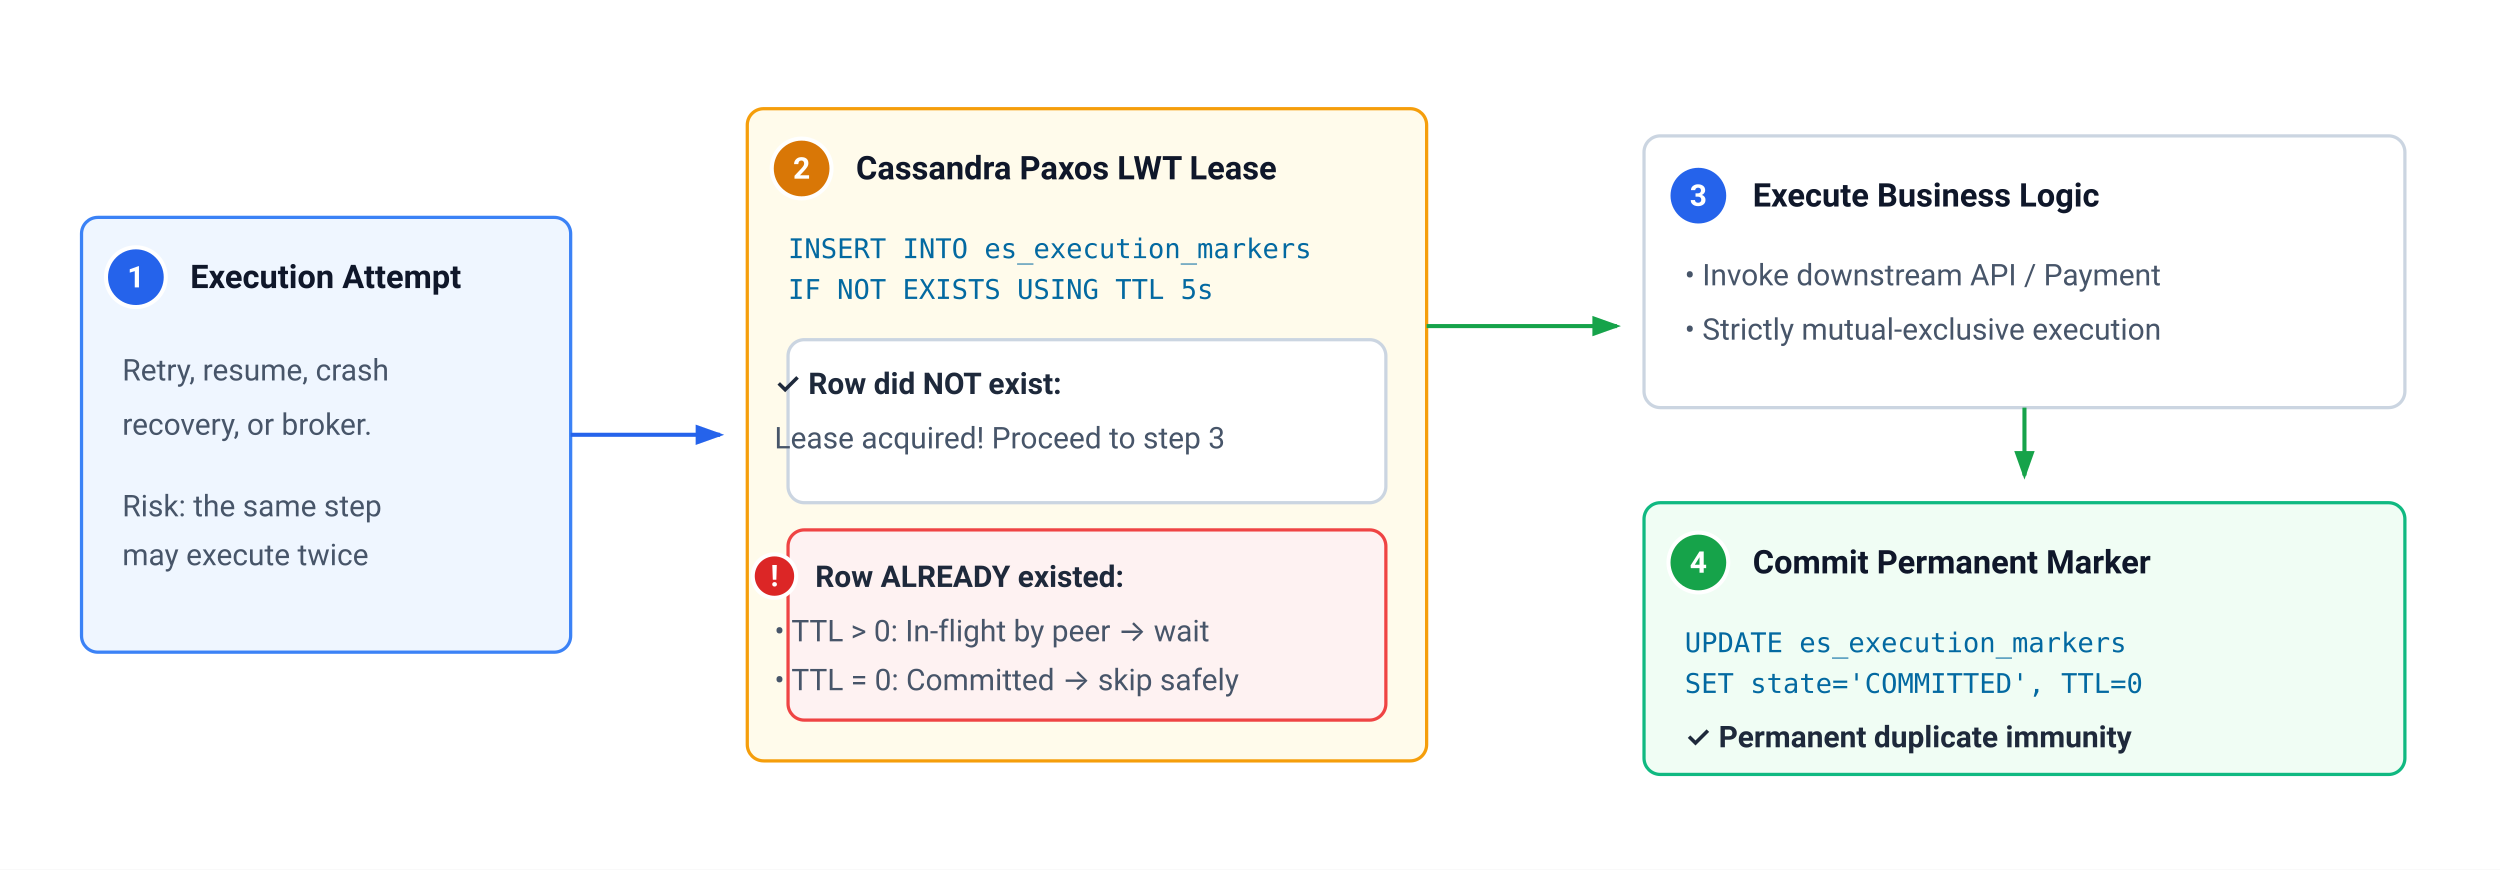
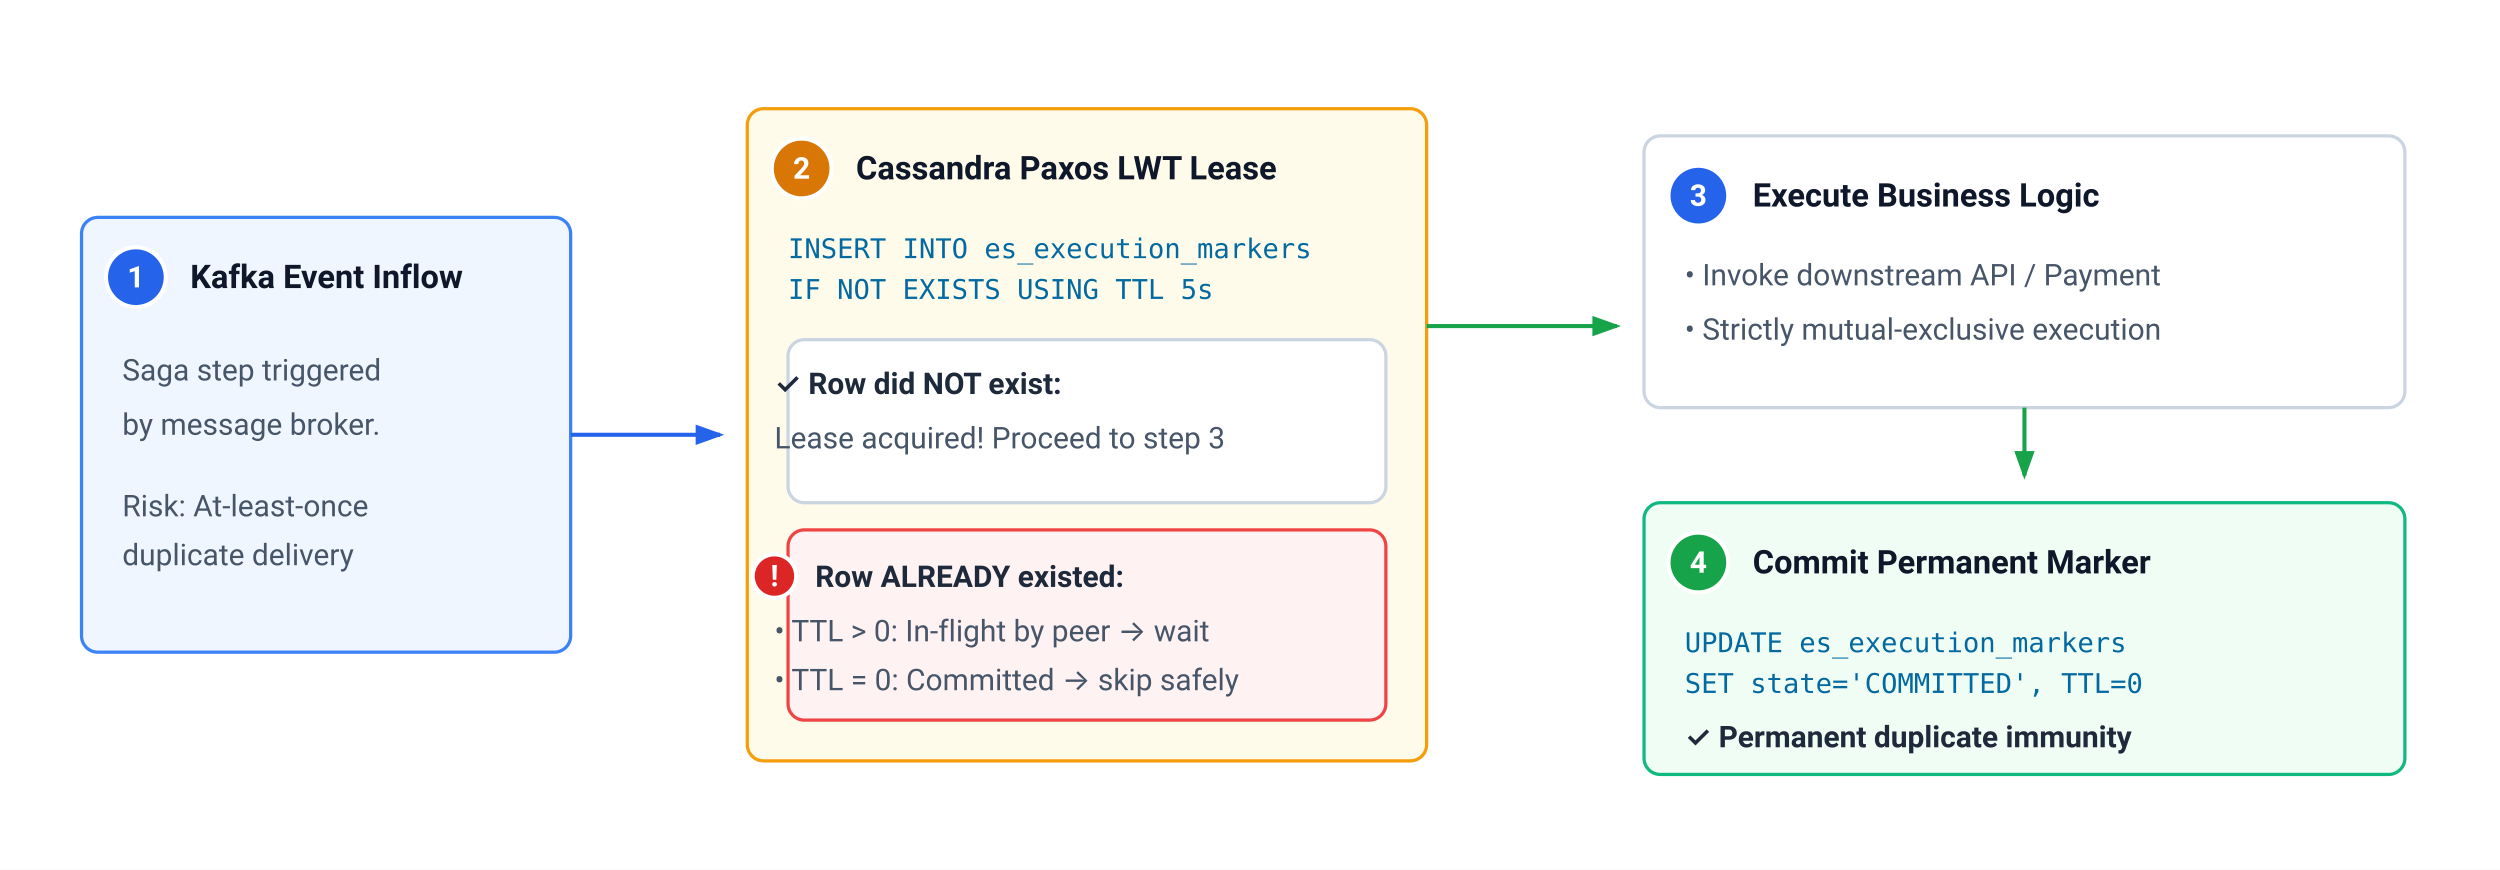
<svg xmlns="http://www.w3.org/2000/svg" viewBox="0 0 920 320" width="920px" height="320px">
  <defs>
    <style>
      .canvas-title { font-family: -apple-system, BlinkMacSystemFont, "Segoe UI", Roboto, sans-serif; font-size: 14px; font-weight: 700; fill: #0f172a; }
      .group-title { font-family: -apple-system, BlinkMacSystemFont, "Segoe UI", Roboto, sans-serif; font-size: 11.5px; font-weight: 700; fill: #334155; letter-spacing: 0.5px; }
      .box-title { font-family: -apple-system, BlinkMacSystemFont, "Segoe UI", Roboto, sans-serif; font-size: 12px; font-weight: 600; fill: #0f172a; }
      .subtext { font-family: -apple-system, BlinkMacSystemFont, "Segoe UI", Roboto, sans-serif; font-size: 11px; fill: #475569; }
      .subtext-bold { font-family: -apple-system, BlinkMacSystemFont, "Segoe UI", Roboto, sans-serif; font-size: 11px; font-weight: 600; fill: #1e293b; }
      .code { font-family: "SFMono-Regular", Consolas, Menlo, monospace; font-size: 10px; fill: #0369a1; }
      .badge-text { font-family: -apple-system, BlinkMacSystemFont, "Segoe UI", Roboto, sans-serif; font-size: 11px; font-weight: 700; fill: #ffffff; text-anchor: middle; dominant-baseline: central; }
      
      .box-container { fill: #f8fafc; stroke: #cbd5e1; stroke-width: 1.5; stroke-dasharray: 4,4; rx: 8; }
      .box-white { fill: #ffffff; stroke: #cbd5e1; stroke-width: 1.2; rx: 6; }
      .box-blue { fill: #eff6ff; stroke: #3b82f6; stroke-width: 1.2; rx: 6; }
      .box-amber { fill: #fffbeb; stroke: #f59e0b; stroke-width: 1.2; rx: 6; }
      .box-emerald { fill: #f0fdf4; stroke: #10b981; stroke-width: 1.2; rx: 6; }
      .box-purple { fill: #f5f3ff; stroke: #8b5cf6; stroke-width: 1.2; rx: 6; }
      .box-rose { fill: #fef2f2; stroke: #ef4444; stroke-width: 1.2; rx: 6; }
      
      .badge-blue { fill: #2563eb; stroke: #ffffff; stroke-width: 1.5; }
      .badge-emerald { fill: #16a34a; stroke: #ffffff; stroke-width: 1.5; }
      .badge-amber { fill: #d97706; stroke: #ffffff; stroke-width: 1.5; }
      .badge-purple { fill: #7c3aed; stroke: #ffffff; stroke-width: 1.5; }
      .badge-rose { fill: #dc2626; stroke: #ffffff; stroke-width: 1.5; }
      
      .arrow { stroke: #64748b; stroke-width: 1.5; fill: none; marker-end: url(#arrowhead); }
      .arrow-blue { stroke: #2563eb; stroke-width: 1.5; fill: none; marker-end: url(#arrowhead-blue); }
      .arrow-emerald { stroke: #16a34a; stroke-width: 1.5; fill: none; marker-end: url(#arrowhead-emerald); }
      .arrow-rose { stroke: #dc2626; stroke-width: 1.5; stroke-dasharray: 4,3; fill: none; marker-end: url(#arrowhead-rose); }
    </style>
    <marker id="arrowhead" markerWidth="7" markerHeight="5" refX="6" refY="2.5" orient="auto">
      <polygon points="0 0, 7 2.5, 0 5" fill="#64748b" />
    </marker>
    <marker id="arrowhead-blue" markerWidth="7" markerHeight="5" refX="6" refY="2.5" orient="auto">
      <polygon points="0 0, 7 2.5, 0 5" fill="#2563eb" />
    </marker>
    <marker id="arrowhead-emerald" markerWidth="7" markerHeight="5" refX="6" refY="2.5" orient="auto">
      <polygon points="0 0, 7 2.5, 0 5" fill="#16a34a" />
    </marker>
    <marker id="arrowhead-rose" markerWidth="7" markerHeight="5" refX="6" refY="2.5" orient="auto">
      <polygon points="0 0, 7 2.5, 0 5" fill="#dc2626" />
    </marker>
  </defs>
  <rect width="920px" height="320px" fill="#ffffff" />
  <g transform="translate(30, 80)">
    <rect width="180" height="160" class="box-blue" />
    <circle cx="20" cy="22" r="11" class="badge-blue" />
    <text x="20" y="22" class="badge-text">1</text>
-     <text x="40" y="26" class="box-title">Execution Attempt</text>
-     <text x="15" y="60" class="subtext">Retry, resume, crash</text>
-     <text x="15" y="80" class="subtext">recovery, or broker.</text>
-     <text x="15" y="110" class="subtext" fill="#ef4444">Risk: the same step</text>
-     <text x="15" y="128" class="subtext" fill="#ef4444">may execute twice</text>
+     <text x="40" y="26" class="box-title">Kafka Event Inflow</text>
+     <text x="15" y="60" class="subtext">Saga step triggered</text>
+     <text x="15" y="80" class="subtext">by message broker.</text>
+     <text x="15" y="110" class="subtext" fill="#ef4444">Risk: At-least-once</text>
+     <text x="15" y="128" class="subtext" fill="#ef4444">duplicate delivery</text>
  </g>
  <path d="M 210 160 L 265 160" class="arrow-blue" />
  <g transform="translate(275, 40)">
    <rect width="250" height="240" class="box-amber" />
    <circle cx="20" cy="22" r="11" class="badge-amber" />
    <text x="20" y="22" class="badge-text">2</text>
    <text x="40" y="26" class="box-title">Cassandra Paxos LWT Lease</text>
    <text x="15" y="55" class="code">INSERT INTO es_execution_markers</text>
    <text x="15" y="70" class="code">IF NOT EXISTS USING TTL 5s</text>
    <rect x="15" y="85" width="220" height="60" class="box-white" />
    <text x="10" y="105" class="subtext-bold" fill="#16a34a">✓ Row did NOT exist:</text>
    <text x="10" y="125" class="subtext">Lease acquired! Proceed to step 3</text>
    <rect x="15" y="155" width="220" height="70" class="box-rose" />
    <circle cx="10" cy="172" r="8" class="badge-rose" />
    <text x="10" y="172" class="badge-text" font-size="9px">!</text>
    <text x="25" y="176" class="subtext-bold" fill="#dc2626">Row ALREADY existed:</text>
    <text x="10" y="196" class="subtext">• TTL &gt; 0: In-flight by peer → wait</text>
    <text x="10" y="214" class="subtext">• TTL = 0: Committed → skip safely</text>
  </g>
  <path d="M 525 120 L 595 120" class="arrow-emerald" />
  <g transform="translate(605, 50)">
    <rect width="280" height="100" class="box-white" />
    <circle cx="20" cy="22" r="11" class="badge-blue" />
    <text x="20" y="22" class="badge-text">3</text>
    <text x="40" y="26" class="box-title">Execute Business Logic</text>
    <text x="15" y="55" class="subtext">• Invoke downstream API / Payment</text>
    <text x="15" y="75" class="subtext">• Strictly mutual-exclusive execution</text>
  </g>
  <path d="M 745 150 L 745 175" class="arrow-emerald" />
  <g transform="translate(605, 185)">
    <rect width="280" height="100" class="box-emerald" />
    <circle cx="20" cy="22" r="11" class="badge-emerald" />
    <text x="20" y="22" class="badge-text">4</text>
    <text x="40" y="26" class="box-title">Commit Permanent Marker</text>
    <text x="15" y="55" class="code">UPDATE es_execution_markers</text>
    <text x="15" y="70" class="code">SET state='COMMITTED', TTL=0</text>
    <text x="15" y="90" class="subtext-bold" fill="#16a34a">✓ Permanent duplicate immunity</text>
  </g>
</svg>
